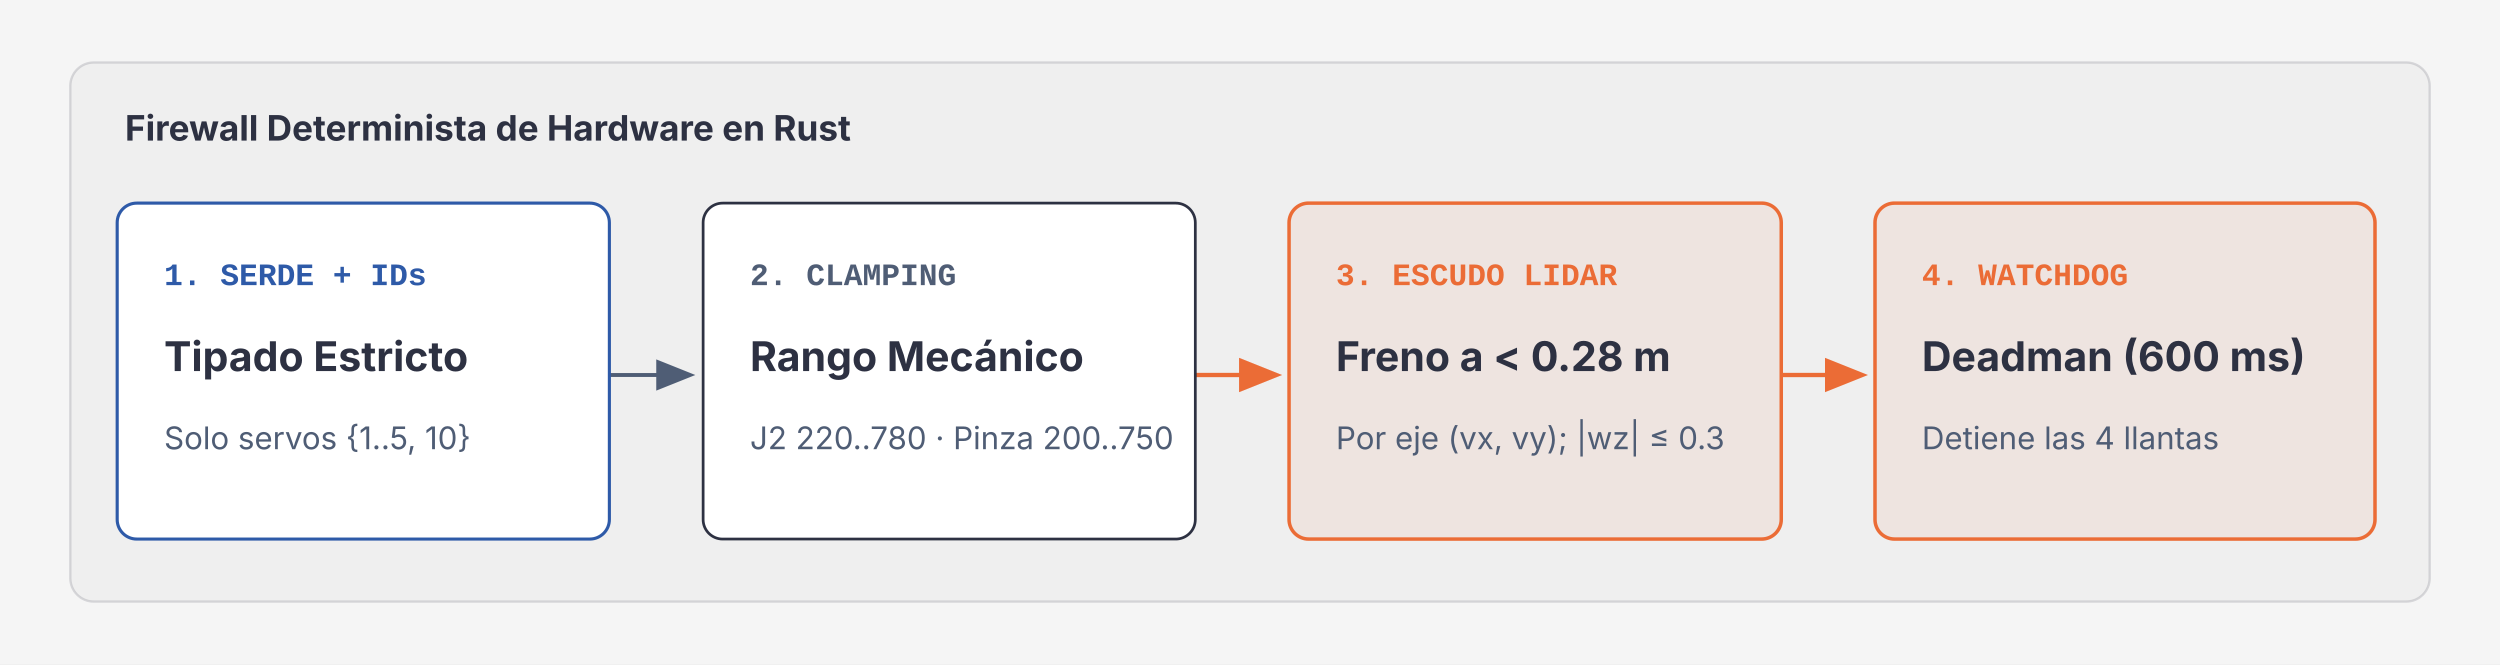
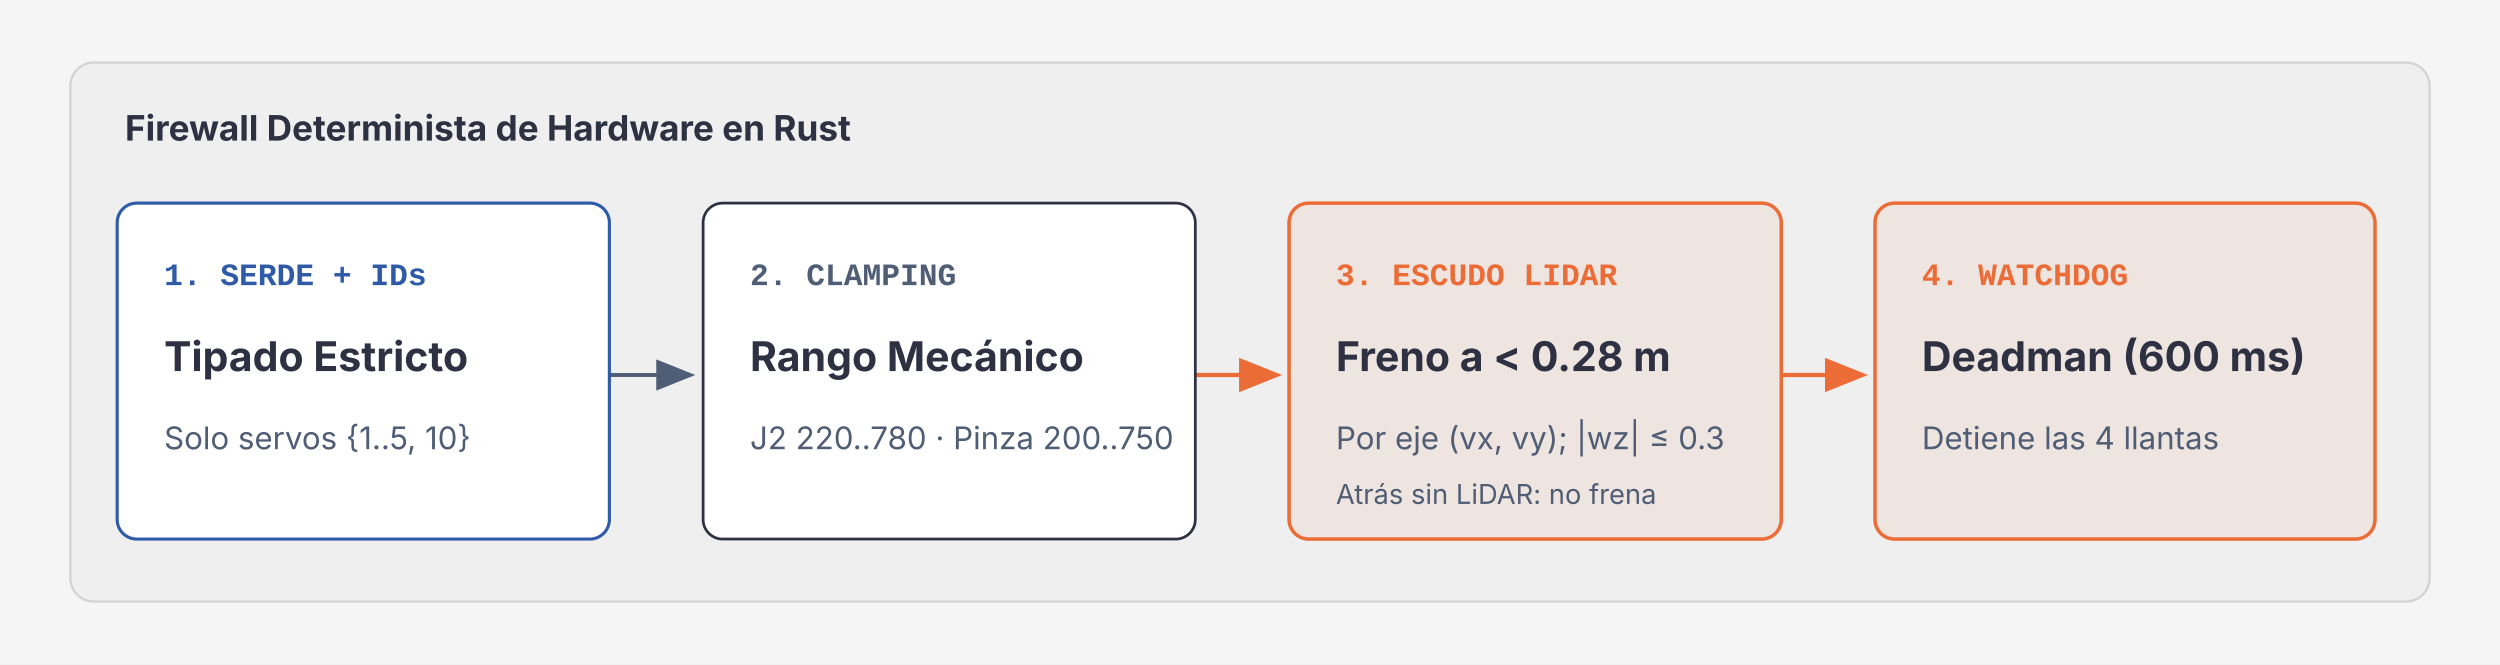
<svg xmlns="http://www.w3.org/2000/svg" viewBox="0 0 1280 340" role="img" aria-labelledby="rust-safety-pipeline-title rust-safety-pipeline-desc" id="rust-safety-pipeline-root">
  <defs>
    <style>
      #rust-safety-pipeline-root {
        font-family: 'Inter', -apple-system, BlinkMacSystemFont, 'Segoe UI', sans-serif;
        color: #2d3142;
      }
      .mono {
        font-family: 'SFMono-Regular', Consolas, 'Liberation Mono', monospace;
      }
    </style>
    <marker id="rsp-arrow" markerWidth="10" markerHeight="8" refX="8" refY="4" orient="auto">
      <polygon points="0 0, 10 4, 0 8" fill="#4f5d75" />
    </marker>
    <marker id="rsp-arrow-accent" markerWidth="10" markerHeight="8" refX="8" refY="4" orient="auto">
      <polygon points="0 0, 10 4, 0 8" fill="#eb6c36" />
    </marker>
  </defs>
  <rect width="100%" height="100%" fill="#f5f5f5" />
  <rect x="36" y="32" width="1208" height="276" rx="12" fill="#2d3142" fill-opacity="0.03" stroke="#2d3142" stroke-opacity="0.16" stroke-width="1.2" />
  <text x="64" y="72" fill="#2d3142" font-size="18" font-weight="700">Firewall Determinista de Hardware en Rust</text>
  <line x1="312" y1="192" x2="352" y2="192" stroke="#4f5d75" stroke-width="2" marker-end="url(#rsp-arrow)" />
  <line x1="612" y1="192" x2="652" y2="192" stroke="#eb6c36" stroke-width="2.2" marker-end="url(#rsp-arrow-accent)" />
  <line x1="912" y1="192" x2="952" y2="192" stroke="#eb6c36" stroke-width="2.2" marker-end="url(#rsp-arrow-accent)" />
  <rect x="60" y="104" width="252" height="172" rx="10" fill="#ffffff" stroke="#2e5aa8" stroke-width="1.6" />
  <text x="84" y="146" fill="#2e5aa8" font-size="16" font-weight="700" class="mono">1. SERDE + IDs</text>
  <text x="84" y="190" fill="#2d3142" font-size="21" font-weight="700">Tipado Estricto</text>
  <text x="84" y="230" fill="#4f5d75" font-size="16">Solo servos {1..5, 10}</text>
  <rect x="360" y="104" width="252" height="172" rx="10" fill="#ffffff" stroke="#2d3142" stroke-width="1.4" />
  <text x="384" y="146" fill="#4f5d75" font-size="16" font-weight="700" class="mono">2. CLAMPING</text>
  <text x="384" y="190" fill="#2d3142" font-size="21" font-weight="700">Rango Mecánico</text>
  <text x="384" y="230" fill="#4f5d75" font-size="16">J2 220..780 · Pinza 200..750</text>
  <rect x="660" y="104" width="252" height="172" rx="10" fill="#eb6c36" fill-opacity="0.08" stroke="#eb6c36" stroke-width="1.8" />
  <text x="684" y="146" fill="#eb6c36" font-size="16" font-weight="700" class="mono">3. ESCUDO LIDAR</text>
  <text x="684" y="190" fill="#2d3142" font-size="21" font-weight="700">Freno a &lt; 0.28 m</text>
  <text x="684" y="230" fill="#4f5d75" font-size="16">Por eje (vx, vy); |wz| ≤ 0.3</text>
+   <text x="684" y="258" fill="#4f5d75" font-size="14">Atrás sin LiDAR: no frena</text>
  <rect x="960" y="104" width="256" height="172" rx="10" fill="#eb6c36" fill-opacity="0.08" stroke="#eb6c36" stroke-width="1.8" />
  <text x="984" y="146" fill="#eb6c36" font-size="16" font-weight="700" class="mono">4. WATCHDOG</text>
  <text x="984" y="190" fill="#2d3142" font-size="21" font-weight="700">Deadman (600 ms)</text>
  <text x="984" y="230" fill="#4f5d75" font-size="16">Detiene las 4 llantas</text>
</svg>
